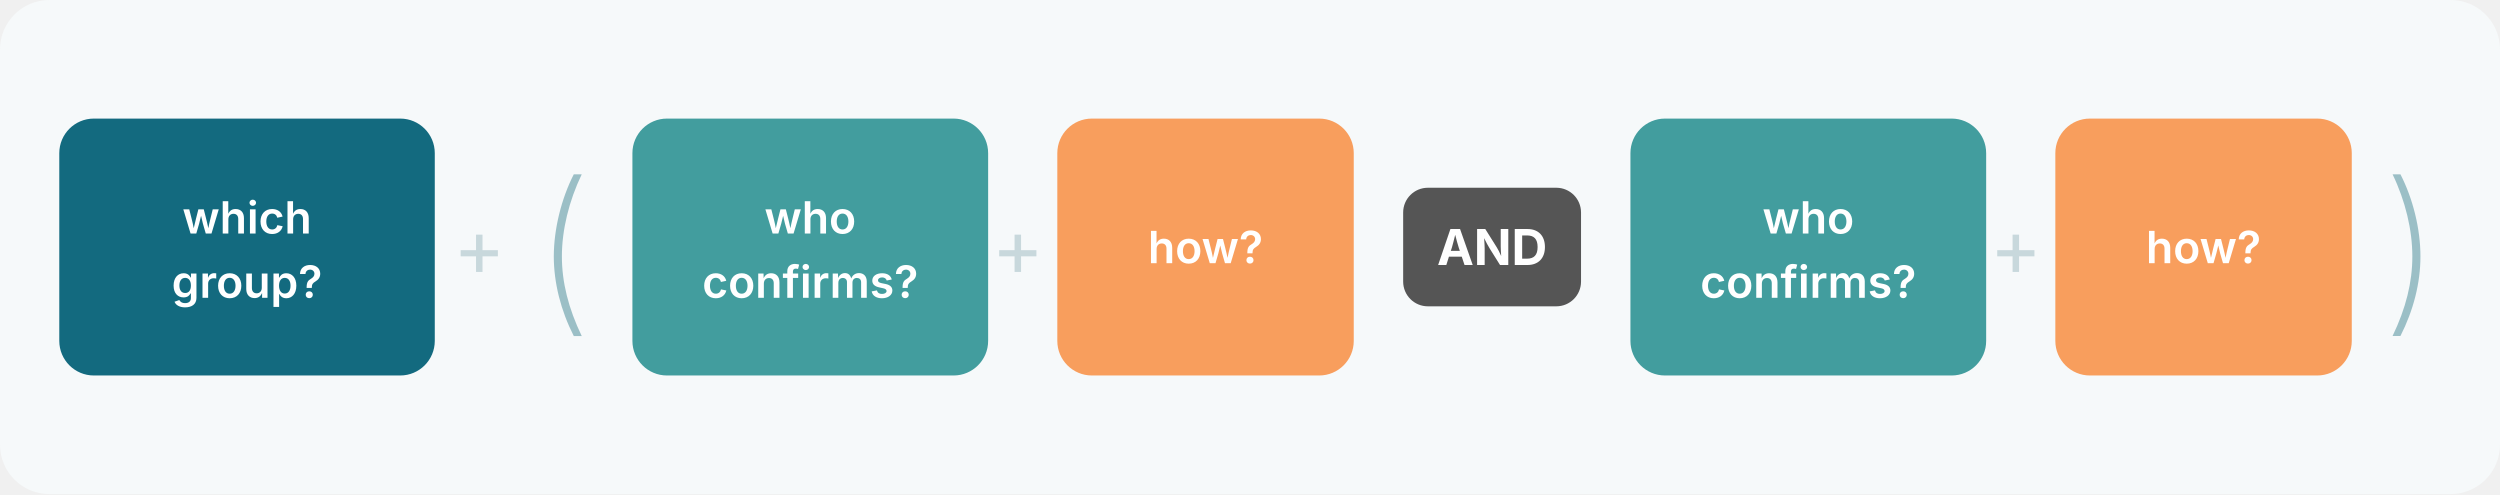
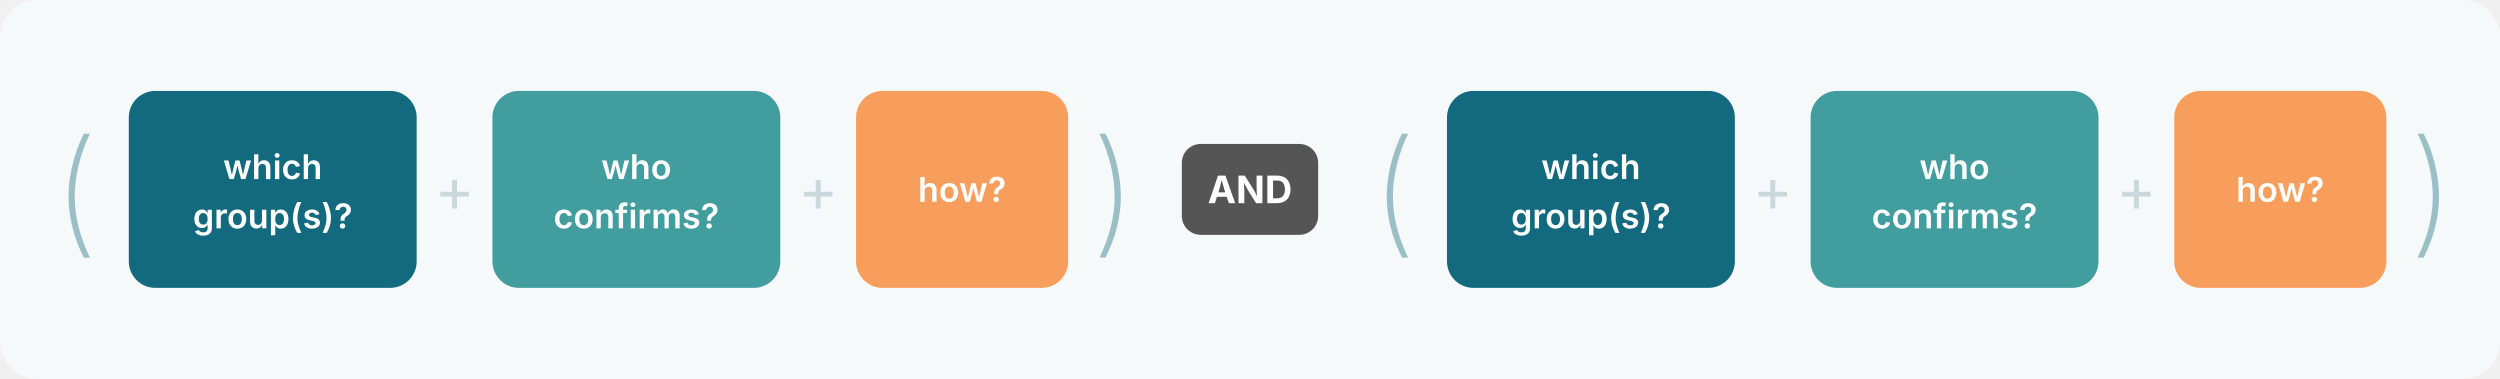
- <svg xmlns="http://www.w3.org/2000/svg" viewBox="0 0 506 100" role="img" font-family="'Inter','Segoe UI',sans-serif">
-   <rect width="506" height="100" rx="10" fill="#F6F9FA" />
-   <rect x="12" y="24" width="76" height="52" rx="7" fill="#136A7F" />
-   <text x="50" y="44" text-anchor="middle" dominant-baseline="central" font-size="9" font-weight="600" fill="#ffffff">which</text>
-   <text x="50" y="57" text-anchor="middle" dominant-baseline="central" font-size="9" font-weight="600" fill="#ffffff">group?</text>
-   <text x="97" y="50" text-anchor="middle" dominant-baseline="central" font-size="16" fill="#C8D8DC">+</text>
-   <text x="114" y="50" text-anchor="middle" dominant-baseline="central" font-size="36" fill="#9BBFC6" font-weight="200">(</text>
-   <rect x="128" y="24" width="72" height="52" rx="7" fill="#429D9E" />
-   <text x="164" y="44" text-anchor="middle" dominant-baseline="central" font-size="9" font-weight="600" fill="#ffffff">who</text>
-   <text x="164" y="57" text-anchor="middle" dominant-baseline="central" font-size="9" font-weight="600" fill="#ffffff">confirms?</text>
-   <text x="206" y="50" text-anchor="middle" dominant-baseline="central" font-size="16" fill="#C8D8DC">+</text>
-   <rect x="214" y="24" width="60" height="52" rx="7" fill="#F89E5D" />
-   <text x="244" y="50" text-anchor="middle" dominant-baseline="central" font-size="9" font-weight="600" fill="#ffffff">how?</text>
-   <rect x="284" y="38" width="36" height="24" rx="5" fill="#555555" />
-   <text x="302" y="50" text-anchor="middle" dominant-baseline="central" font-size="10" font-weight="700" fill="#ffffff">AND</text>
-   <rect x="330" y="24" width="72" height="52" rx="7" fill="#429D9E" />
-   <text x="366" y="44" text-anchor="middle" dominant-baseline="central" font-size="9" font-weight="600" fill="#ffffff">who</text>
-   <text x="366" y="57" text-anchor="middle" dominant-baseline="central" font-size="9" font-weight="600" fill="#ffffff">confirms?</text>
-   <text x="408" y="50" text-anchor="middle" dominant-baseline="central" font-size="16" fill="#C8D8DC">+</text>
-   <rect x="416" y="24" width="60" height="52" rx="7" fill="#F89E5D" />
-   <text x="446" y="50" text-anchor="middle" dominant-baseline="central" font-size="9" font-weight="600" fill="#ffffff">how?</text>
-   <text x="488" y="50" text-anchor="middle" dominant-baseline="central" font-size="36" fill="#9BBFC6" font-weight="200">)</text>
+ <svg xmlns="http://www.w3.org/2000/svg" viewBox="0 0 660 100" role="img" font-family="'Inter','Segoe UI',sans-serif">
+   <rect width="660" height="100" rx="10" fill="#F6F9FA" />
+   <text x="20" y="50" text-anchor="middle" dominant-baseline="central" font-size="36" fill="#9BBFC6" font-weight="200">(</text>
+   <rect x="34" y="24" width="76" height="52" rx="7" fill="#136A7F" />
+   <text x="72" y="44" text-anchor="middle" dominant-baseline="central" font-size="9" font-weight="600" fill="#ffffff">which</text>
+   <text x="72" y="57" text-anchor="middle" dominant-baseline="central" font-size="9" font-weight="600" fill="#ffffff">group(s)?</text>
+   <text x="120" y="50" text-anchor="middle" dominant-baseline="central" font-size="16" fill="#C8D8DC">+</text>
+   <rect x="130" y="24" width="76" height="52" rx="7" fill="#429D9E" />
+   <text x="168" y="44" text-anchor="middle" dominant-baseline="central" font-size="9" font-weight="600" fill="#ffffff">who</text>
+   <text x="168" y="57" text-anchor="middle" dominant-baseline="central" font-size="9" font-weight="600" fill="#ffffff">confirms?</text>
+   <text x="216" y="50" text-anchor="middle" dominant-baseline="central" font-size="16" fill="#C8D8DC">+</text>
+   <rect x="226" y="24" width="56" height="52" rx="7" fill="#F89E5D" />
+   <text x="254" y="50" text-anchor="middle" dominant-baseline="central" font-size="9" font-weight="600" fill="#ffffff">how?</text>
+   <text x="294" y="50" text-anchor="middle" dominant-baseline="central" font-size="36" fill="#9BBFC6" font-weight="200">)</text>
+   <rect x="312" y="38" width="36" height="24" rx="5" fill="#555555" />
+   <text x="330" y="50" text-anchor="middle" dominant-baseline="central" font-size="10" font-weight="700" fill="#ffffff">AND</text>
+   <text x="368" y="50" text-anchor="middle" dominant-baseline="central" font-size="36" fill="#9BBFC6" font-weight="200">(</text>
+   <rect x="382" y="24" width="76" height="52" rx="7" fill="#136A7F" />
+   <text x="420" y="44" text-anchor="middle" dominant-baseline="central" font-size="9" font-weight="600" fill="#ffffff">which</text>
+   <text x="420" y="57" text-anchor="middle" dominant-baseline="central" font-size="9" font-weight="600" fill="#ffffff">group(s)?</text>
+   <text x="468" y="50" text-anchor="middle" dominant-baseline="central" font-size="16" fill="#C8D8DC">+</text>
+   <rect x="478" y="24" width="76" height="52" rx="7" fill="#429D9E" />
+   <text x="516" y="44" text-anchor="middle" dominant-baseline="central" font-size="9" font-weight="600" fill="#ffffff">who</text>
+   <text x="516" y="57" text-anchor="middle" dominant-baseline="central" font-size="9" font-weight="600" fill="#ffffff">confirms?</text>
+   <text x="564" y="50" text-anchor="middle" dominant-baseline="central" font-size="16" fill="#C8D8DC">+</text>
+   <rect x="574" y="24" width="56" height="52" rx="7" fill="#F89E5D" />
+   <text x="602" y="50" text-anchor="middle" dominant-baseline="central" font-size="9" font-weight="600" fill="#ffffff">how?</text>
+   <text x="642" y="50" text-anchor="middle" dominant-baseline="central" font-size="36" fill="#9BBFC6" font-weight="200">)</text>
</svg>
